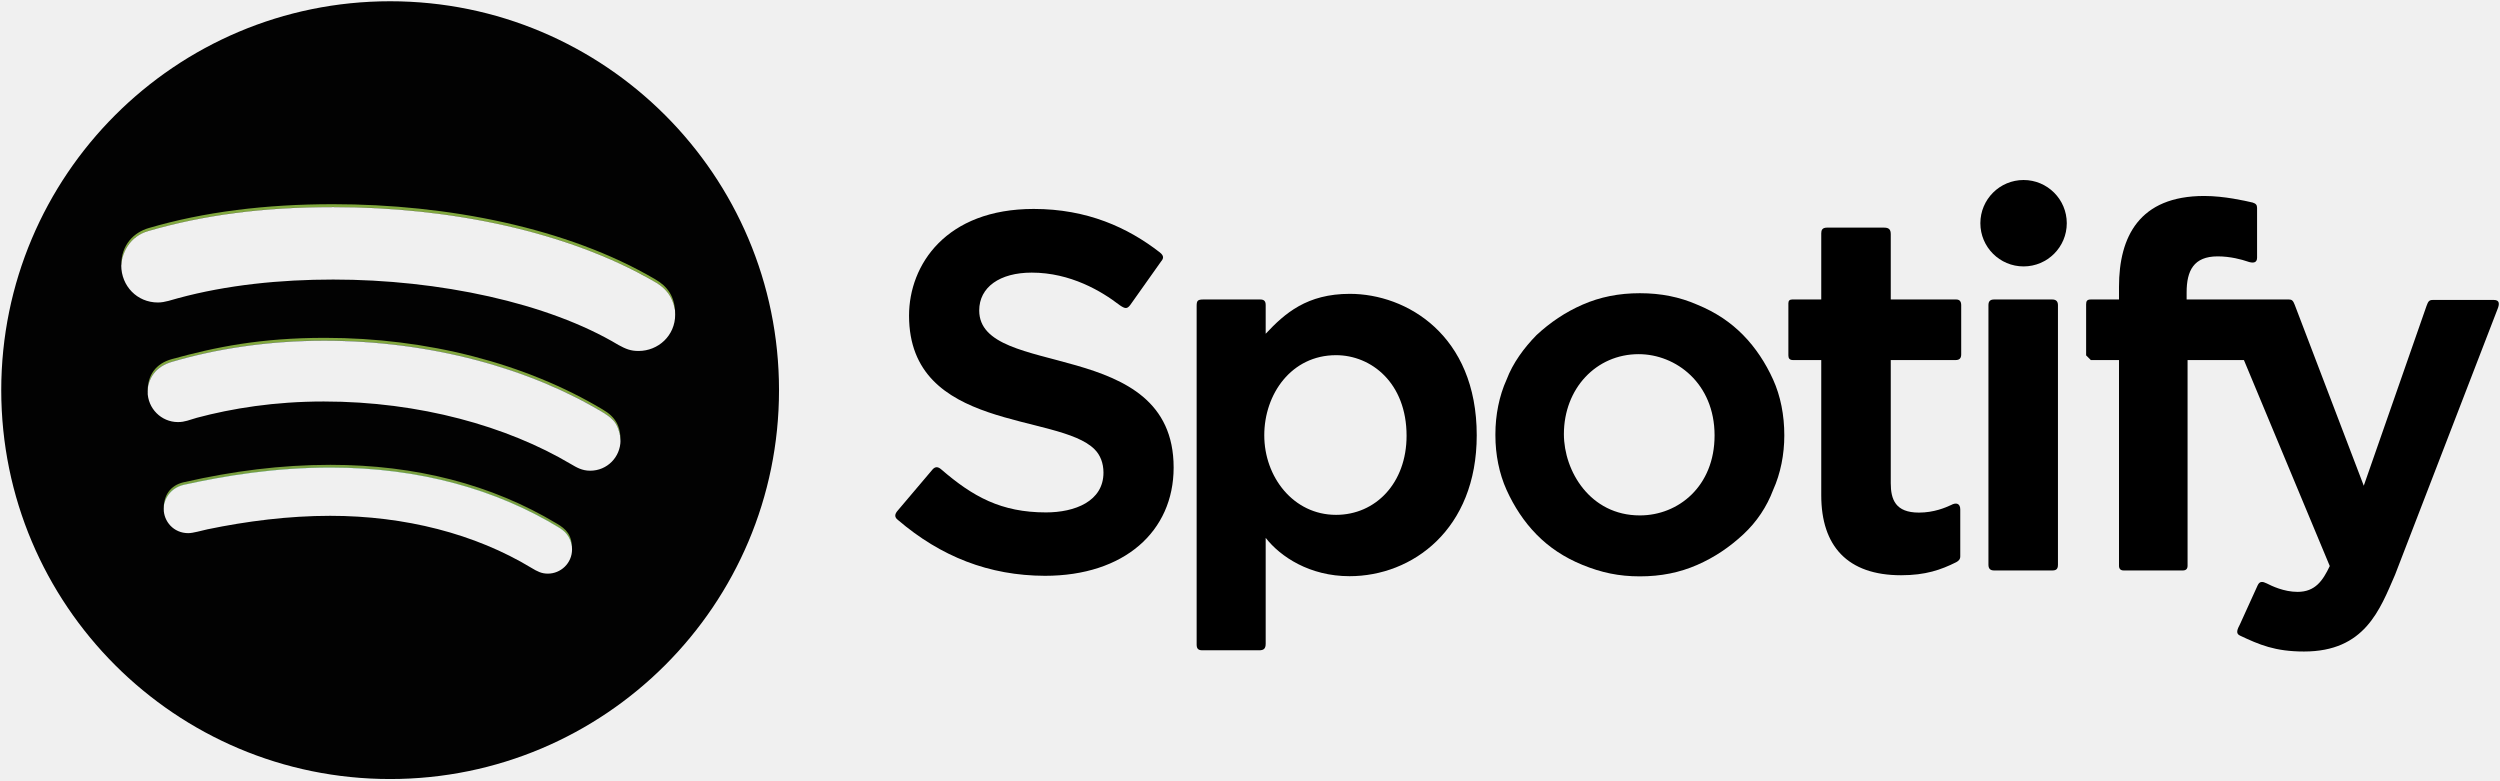
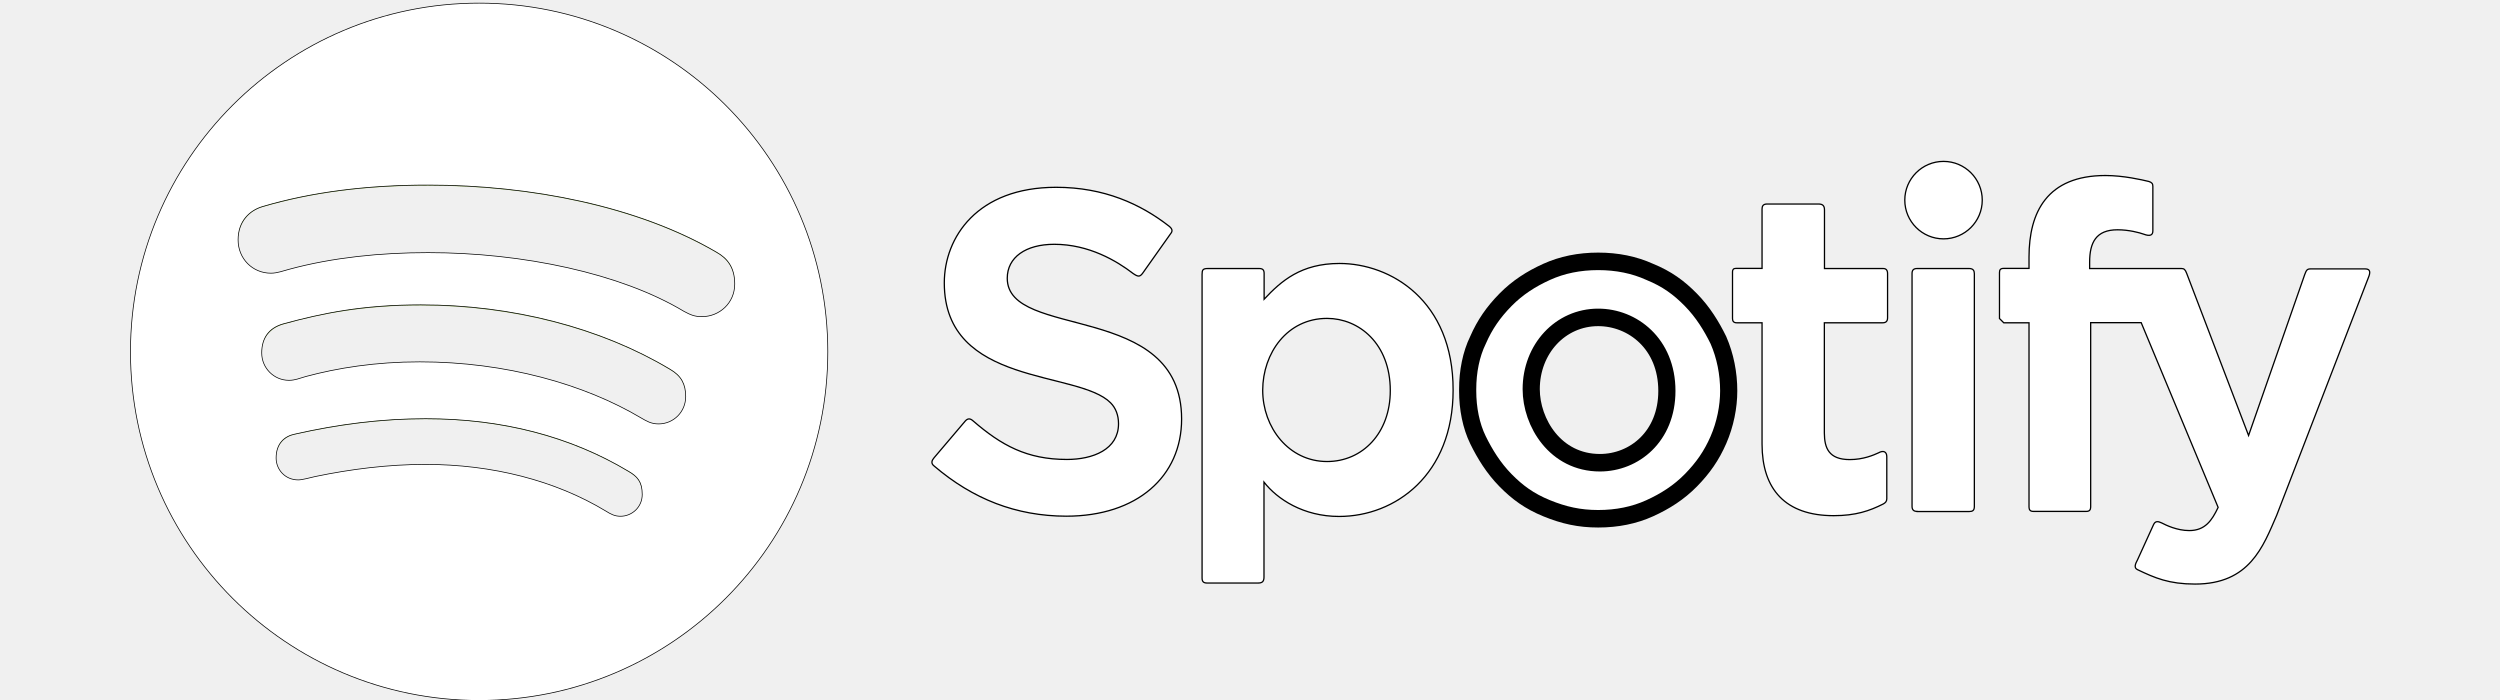
- <svg xmlns="http://www.w3.org/2000/svg" version="1.1" id="svg3176" x="0px" y="0px" viewBox="0 0 1000 312.1" enable-background="new 0 0 1000 312.1" xml:space="preserve">
-   <g id="layer1" transform="translate(1427.15,-891.9289)">
-     <g id="g3128" transform="matrix(0.375703,0,0,0.375703,-1141.602,902.429)">
-       <path id="path3017" d="M195.8,525.5    c-4.3-3.3-2.7-6.8-0.1-9.8l37.2-43.9c3-3.3,5.9-2.9,9.3,0.1c33.4,28.8,63.5,45.7,111.4,45.7c30.6,0,61.2-11.7,61.2-42.4    c0-10.1-3.4-18.7-9.4-24.7c-38.6-39.1-197.6-18.9-197.6-142.4c0-54.1,39.3-113.6,132.7-113.6c57.1,0,100.3,19.9,134.2,46.2    c5.1,4,3.9,6.8,1.3,9.9l-32.8,46.3c-3.2,4.1-5.3,4.1-11.2,0c-19.2-14.8-52.3-34.6-93.6-34.6c-34,0-55.9,15.5-55.9,40.3    c0,73.9,207,26.5,207,167.2c0,68.1-52.7,115.3-137,115.3C293,584.9,241.7,564.8,195.8,525.5L195.8,525.5z" />
-       <path id="path3019" d="M677.1,284.9c-45.6,0-69.1,20.6-89.6,42.5v-30.6c0-4-1.6-5.9-5.8-5.9H521    c-6.2,0-7,1.6-7,7v360.5c0,4.1,1.6,6,6,6h60.5c4.7,0,7-1.5,7-7V544.7c15.7,20.1,46.8,40.8,89.3,40.8c66.7,0,135.4-49.6,135.4-150    C812.2,328.7,737.5,284.9,677.1,284.9z M662.4,350.2c37.7,0,75.1,29.7,75.1,85.8c0,50.3-32.9,84.2-75.1,84.2    c-45.4,0-76.4-40.3-76.4-84.7C586,391.4,615,350.2,662.4,350.2z" />
-       <g id="flowRoot3023" transform="matrix(13.25832,0,0,13.51856,-7360.241,-3893.01)">
-         <path id="path3032" d="M641.1,320.2     L641.1,320.2c0-1.6-0.3-3.1-0.9-4.4c-0.6-1.3-1.4-2.5-2.4-3.5c-1-1-2.2-1.8-3.7-2.4c-1.4-0.6-2.9-0.9-4.6-0.9     c-1.7,0-3.2,0.3-4.6,0.9c-1.4,0.6-2.6,1.4-3.7,2.4c-1,1-1.9,2.2-2.4,3.5c-0.6,1.3-0.9,2.8-0.9,4.3v0.1c0,1.5,0.3,3,0.9,4.3     c0.6,1.3,1.4,2.5,2.4,3.5s2.2,1.8,3.7,2.4s2.9,0.9,4.6,0.9c1.7,0,3.2-0.3,4.6-0.9c1.4-0.6,2.6-1.4,3.7-2.4s1.9-2.2,2.4-3.5     C640.8,323.2,641.1,321.7,641.1,320.2L641.1,320.2z M629.5,326.5c-4,0-6.1-3.5-6.1-6.4c0-3.6,2.6-6.3,6-6.3c3,0,6.1,2.3,6.1,6.4     C635.5,324.2,632.6,326.5,629.5,326.5L629.5,326.5z" />
-       </g>
-       <path id="path3034" d="M1283,517.8    c16,0,28.2-5.3,34.1-8c5.7-3.2,9.9-1.6,9.9,4.6v50c0,3.1-1.7,4.8-4.3,6.2c-16.2,8.1-32.6,13.9-58.7,13.9c-57.1,0-85-31.1-85-85.1    v-144h-30c-3.9,0-5-2-5-5v-55.5c0-2.6,1.3-4,4-4h31v-70.5c0-3.3,1.1-6,6-6h61c5.3,0,7,2.3,7,7v69.5h69.7c3.1,0,5.3,1.6,5.3,6v52.5    c0,4.1-1.9,6-6,6h-69v131C1253,503.9,1258,517.8,1283,517.8L1283,517.8z" />
-       <path id="path3036" d="M1363,579.4c-4,0-6-1.9-6-6V296.9    c0-3.8,1.6-6,6-6h61.9c4.7,0,6.1,2.6,6.1,6.1v276.4c0,4.7-2.1,6-6,6H1363z" />
-       <path id="path3038" d="    M1440.4,209.7c0,25.4-20.6,46-46,46c-25.4,0-46-20.6-46-46s20.6-46,46-46C1419.8,163.7,1440.4,184.3,1440.4,209.7z" />
-       <path id="path3040" d="M1501,579.4    c-3.5,0-5-1.9-5-5v-219h-30l-5-5V296c0-3.4,1-5.1,5-5.1h30v-13.5c0-53.3,21.6-96.7,90.7-96.7c21.3,0,43.4,5.1,51.6,7    c3.5,1.1,4.7,2.6,4.7,5.7v53c0,5.4-3.9,6.4-10.7,3.9c-5.2-1.8-17.6-5.3-31.2-5.3c-25.6,0-33.1,15.2-33.1,38.4v7.5h109    c3,0,4.4,1.2,6.1,5.7l73.5,192.6l66.8-191.4c1.8-4.9,2.8-6.4,6.7-6.4h65c6.3,0,6.2,4.4,3.7,10.3L1789.9,584    c-16.2,37.2-32.1,81.7-96.9,81.7c-31,0-47.7-7.3-68.3-17c-4.8-2.2-2.6-6.9,0-11.8l18.9-41.6c2.2-4.8,5.4-4.2,9.7-2.1    c5.1,2.6,18.2,9,32.8,9c18.9,0,26.9-12,34.3-27.5L1629,355.4h-60v219c0,3.2-1.6,5-5,5H1501z" />
-       <g id="g3099" transform="matrix(0.5591257,0,0,0.5591257,-580.3448,-883.9665)">
-         <path id="path3103" fill="#7A9F3F" stroke="#008080" stroke-width="0.25" d="     M-32.2,2470.9l2.5,24.5l18.9,8.7c1.1-29,19.1-46.6,42.9-50.8c75.4-16.4,168.1-32.1,276.2-32.1c169.9,0,316.4,42.1,435,114.4     c17.5,10.6,23.2,23.9,25.7,41.5l65.9-42.6l-16.7-65.6L326.5,2337l-459.7,58.6L-32.2,2470.9z" />
-         <path id="path3105" fill="#82A73E" stroke="#000080" stroke-width="0.25" d="     M-63.3,2288l22.3-8.4c0.8-28,15.9-51.2,48.1-60c83.5-24.5,181.6-39.9,288.7-39.9c205.5,0,393.8,53.8,531.4,136.8     c22,13.5,30.5,23.5,34.6,58.9l101.2-55.6l-425-198.8l-710.5,41.5L-63.3,2288z" />
-         <path id="path3107" fill="#81A83E" stroke="#000000" stroke-width="0.25" d="     M-91.3,2052c-2.3-41.8,19.7-71.9,51.8-81.1c105.6-30.7,218.9-45.7,352.8-45.7c222.7,0,446.4,46.6,610,141.1     c32.2,17.5,41.5,41,43.2,76.9l101.6-67l-304.8-257.7l-932.9,99.9L-91.3,2052z" />
-         <path id="path3101" fill="#020202" d="M421.5,1533.4c-409,0-740.5,331.5-740.5,740.5     s331.5,740.5,740.5,740.5s740.5-331.5,740.5-740.5S830.5,1533.4,421.5,1533.4z M312.8,1919.8c217.4,0,446.2,44.7,613.3,142.9     c22.5,12.8,38.2,32,38.2,67.2c0,40.4-32.4,69.4-69.8,69.4c-15.1,0-24-3.7-38.2-11.4c-134-80.4-342-124.6-543.2-124.6     c-100.4,0-202.4,10.2-295.8,35.6c-10.8,2.7-24.4,8.1-38,8.1c-39.5,0-69.8-31.3-69.8-70.8c0-40.2,24.9-62.8,51.8-70.8     C66.9,1934.3,184.8,1919.8,312.8,1919.8z M297.7,2174.3c193.8,0,381.3,48.3,528.7,136.5c24.7,14.2,33.8,32.2,33.8,58.5     c0,32.1-25.5,58-57.7,58c-16.1,0-26.2-6.5-37.1-12.8c-120.5-71.5-287.4-119-470.2-119c-93.8,0-174.7,13.1-241.7,31     c-14.4,4-22.5,8.2-36,8.2c-31.8,0-57.8-26-57.8-58.1c0-31.5,15.3-53.2,46.1-61.8C89,2191.9,174,2174.3,297.7,2174.3z      M307.9,2416.1c162,0,306.5,37.2,430.7,111.7c18.5,10.8,29.3,21.8,29.3,49.2c0,26.7-21.7,46.3-46.1,46.3c-12,0-20.1-4.2-31.3-11     c-107.3-64.9-241.1-99.1-383.2-99.1c-79.2,0-159,10.2-233.6,25.7c-12.1,2.6-27.4,7.3-36.5,7.3c-28.1,0-46.9-22.3-46.9-46.5     c0-31.1,18-46.6,40.3-50.9C122.2,2428,213.3,2416.1,307.9,2416.1z" />
-       </g>
-     </g>
+ <svg xmlns="http://www.w3.org/2000/svg" version="1.1" id="svg3176" x="0px" y="0px" viewBox="0 0 1930 540" enable-background="new 0 0 1930 540" xml:space="preserve">
+   <path id="path3017" fill="#FFFFFF" stroke="#000000" stroke-miterlimit="10" d="  M721.2,359.8c-2.8-2.1-1.8-4.4-0.1-6.4l24.2-28.5c2-2.1,3.8-1.9,6,0.1c21.7,18.7,41.3,29.7,72.4,29.7c19.9,0,39.8-7.6,39.8-27.6  c0-6.6-2.2-12.2-6.1-16.1C832.4,285.6,729,298.7,729,218.4c0-35.2,25.5-73.8,86.3-73.8c37.1,0,65.2,12.9,87.2,30  c3.3,2.6,2.5,4.4,0.8,6.4l-21.3,30.1c-2.1,2.7-3.4,2.7-7.3,0c-12.5-9.6-34-22.5-60.8-22.5c-22.1,0-36.3,10.1-36.3,26.2  c0,48,134.6,17.2,134.6,108.7c0,44.3-34.3,75-89.1,75C784.4,398.4,751.1,385.3,721.2,359.8L721.2,359.8z" />
+   <path id="path3019" fill="#FFFFFF" stroke="#000000" stroke-miterlimit="10" d="M1034.1,203.4  c-29.6,0-44.9,13.4-58.2,27.6v-19.9c0-2.6-1-3.8-3.8-3.8h-39.5c-4,0-4.6,1-4.6,4.6v234.3c0,2.7,1,3.9,3.9,3.9h39.3  c3.1,0,4.6-1,4.6-4.6v-73.3c10.2,13.1,30.4,26.5,58,26.5c43.4,0,88-32.2,88-97.5C1121.9,231.8,1073.4,203.4,1034.1,203.4z   M1024.5,245.8c24.5,0,48.8,19.3,48.8,55.8c0,32.7-21.4,54.7-48.8,54.7c-29.5,0-49.7-26.2-49.7-55.1  C974.9,272.6,993.7,245.8,1024.5,245.8z" />
+   <g id="flowRoot3023" transform="matrix(13.25832,0,0,13.51856,-7360.241,-3893.01)">
+     <path id="path3032" fill="#FFFFFF" stroke="#000000" stroke-miterlimit="10" d="   M655.8,310.3L655.8,310.3c0-1-0.2-2-0.6-2.9c-0.4-0.8-0.9-1.6-1.6-2.3c-0.7-0.7-1.4-1.2-2.4-1.6c-0.9-0.4-1.9-0.6-3-0.6   c-1.1,0-2.1,0.2-3,0.6c-0.9,0.4-1.7,0.9-2.4,1.6c-0.7,0.7-1.2,1.4-1.6,2.3c-0.4,0.8-0.6,1.8-0.6,2.8v0.1c0,1,0.2,2,0.6,2.8   c0.4,0.8,0.9,1.6,1.6,2.3c0.7,0.7,1.4,1.2,2.4,1.6c1,0.4,1.9,0.6,3,0.6c1.1,0,2.1-0.2,3-0.6s1.7-0.9,2.4-1.6   c0.7-0.7,1.2-1.4,1.6-2.3C655.6,312.2,655.8,311.2,655.8,310.3L655.8,310.3z M648.3,314.4c-2.6,0-4-2.3-4-4.2   c0-2.3,1.7-4.1,3.9-4.1c2,0,4,1.5,4,4.2C652.2,312.9,650.3,314.4,648.3,314.4L648.3,314.4z" />
+   </g>
+   <path id="path3034" fill="#FFFFFF" stroke="#000000" stroke-miterlimit="10" d="  M1428,354.8c10.4,0,18.3-3.4,22.2-5.2c3.7-2.1,6.4-1,6.4,3v32.5c0,2-1.1,3.1-2.8,4c-10.5,5.3-21.2,9-38.2,9  c-37.1,0-55.3-20.2-55.3-55.3v-93.6h-19.5c-2.5,0-3.3-1.3-3.3-3.3v-36.1c0-1.7,0.8-2.6,2.6-2.6h20.2v-45.8c0-2.1,0.7-3.9,3.9-3.9  h39.7c3.4,0,4.6,1.5,4.6,4.6v45.2h45.3c2,0,3.4,1,3.4,3.9v34.1c0,2.7-1.2,3.9-3.9,3.9h-44.9v85.2  C1408.5,345.7,1411.7,354.8,1428,354.8L1428,354.8z" />
+   <path id="path3036" fill="#FFFFFF" stroke="#000000" stroke-miterlimit="10" d="  M1480,394.8c-2.6,0-3.9-1.2-3.9-3.9V211.2c0-2.5,1-3.9,3.9-3.9h40.2c3.1,0,4,1.7,4,4v179.7c0,3.1-1.4,3.9-3.9,3.9H1480z" />
+   <path id="path3038" fill="#FFFFFF" stroke="#000000" stroke-miterlimit="10" d="  M1530.3,154.5c0,16.5-13.4,29.9-29.9,29.9s-29.9-13.4-29.9-29.9s13.4-29.9,29.9-29.9S1530.3,138,1530.3,154.5z" />
+   <path id="path3040" fill="#FFFFFF" stroke="#000000" stroke-miterlimit="10" d="  M1569.7,394.8c-2.3,0-3.3-1.2-3.3-3.3V249.2h-19.5l-3.3-3.3v-35.4c0-2.2,0.7-3.3,3.3-3.3h19.5v-8.8c0-34.6,14-62.9,59-62.9  c13.8,0,28.2,3.3,33.5,4.6c2.3,0.7,3.1,1.7,3.1,3.7v34.5c0,3.5-2.5,4.2-7,2.5c-3.4-1.2-11.4-3.4-20.3-3.4c-16.6,0-21.5,9.9-21.5,25  v4.9h70.9c2,0,2.9,0.8,4,3.7l47.8,125.2l43.4-124.4c1.2-3.2,1.8-4.2,4.4-4.2h42.3c4.1,0,4,2.9,2.4,6.7l-70.8,183.5  c-10.5,24.2-20.9,53.1-63,53.1c-20.2,0-31-4.7-44.4-11.1c-3.1-1.4-1.7-4.5,0-7.7l12.3-27c1.4-3.1,3.5-2.7,6.3-1.4  c3.3,1.7,11.8,5.9,21.3,5.9c12.3,0,17.5-7.8,22.3-17.9l-59.4-142.6h-39v142.4c0,2.1-1,3.3-3.3,3.3H1569.7z" />
+   <g id="g3099" transform="matrix(0.5591257,0,0,0.5591257,-580.3448,-883.9665)">
+     <path id="path3103" fill="#7A9F3F" stroke="#FFFFFF" stroke-width="0.25" d="   M1404.6,2192l1.6,15.9l12.3,5.7c0.7-18.9,12.4-30.3,27.9-33c49-10.7,109.3-20.9,179.5-20.9c110.4,0,205.7,27.4,282.8,74.4   c11.4,6.9,15.1,15.5,16.7,27l42.8-27.7l-10.9-42.6l-319.6-85.7l-298.8,38.1L1404.6,2192z" />
+     <path id="path3105" fill="#82A73E" stroke="#FFFFFF" stroke-width="0.25" d="   M1384.4,2073.1l14.5-5.5c0.5-18.2,10.3-33.3,31.3-39c54.3-15.9,118-25.9,187.7-25.9c133.6,0,256,35,345.4,88.9   c14.3,8.8,19.8,15.3,22.5,38.3l65.8-36.1l-276.3-129.2l-461.9,27L1384.4,2073.1z" />
+     <path id="path3107" fill="#81A83E" stroke="#FFFFFF" stroke-width="0.25" d="   M1366.2,1919.7c-1.5-27.2,12.8-46.7,33.7-52.7c68.6-20,142.3-29.7,229.3-29.7c144.8,0,290.2,30.3,396.5,91.7   c20.9,11.4,27,26.7,28.1,50l66-43.6l-198.1-167.5l-606.4,64.9L1366.2,1919.7z" />
+     <path id="path3101" fill="#FFFFFF" stroke="#020202" stroke-miterlimit="10" d="M1699.5,1585.3   c-265.9,0-481.4,215.5-481.4,481.4s215.5,481.4,481.4,481.4s481.4-215.5,481.4-481.4S1965.4,1585.3,1699.5,1585.3z M1628.9,1836.5   c141.3,0,290.1,29.1,398.7,92.9c14.6,8.3,24.8,20.8,24.8,43.7c0,26.3-21.1,45.1-45.4,45.1c-9.8,0-15.6-2.4-24.8-7.4   c-87.1-52.3-222.3-81-353.1-81c-65.3,0-131.6,6.6-192.3,23.1c-7,1.8-15.9,5.3-24.7,5.3c-25.7,0-45.4-20.3-45.4-46   c0-26.1,16.2-40.8,33.7-46C1469,1845.9,1545.6,1836.5,1628.9,1836.5z M1619,2001.9c126,0,247.9,31.4,343.7,88.7   c16.1,9.2,22,20.9,22,38c0,20.9-16.6,37.7-37.5,37.7c-10.5,0-17-4.2-24.1-8.3c-78.3-46.5-186.8-77.4-305.7-77.4   c-61,0-113.6,8.5-157.1,20.2c-9.4,2.6-14.6,5.3-23.4,5.3c-20.7,0-37.6-16.9-37.6-37.8c0-20.5,9.9-34.6,30-40.2   C1483.4,2013.4,1538.6,2001.9,1619,2001.9z M1625.7,2159.1c105.3,0,199.2,24.2,280,72.6c12,7,19,14.2,19,32   c0,17.4-14.1,30.1-30,30.1c-7.8,0-13.1-2.7-20.3-7.2c-69.8-42.2-156.7-64.4-249.1-64.4c-51.5,0-103.4,6.6-151.9,16.7   c-7.9,1.7-17.8,4.7-23.7,4.7c-18.3,0-30.5-14.5-30.5-30.2c0-20.2,11.7-30.3,26.2-33.1C1505,2166.8,1564.2,2159.1,1625.7,2159.1z" />
  </g>
</svg>
